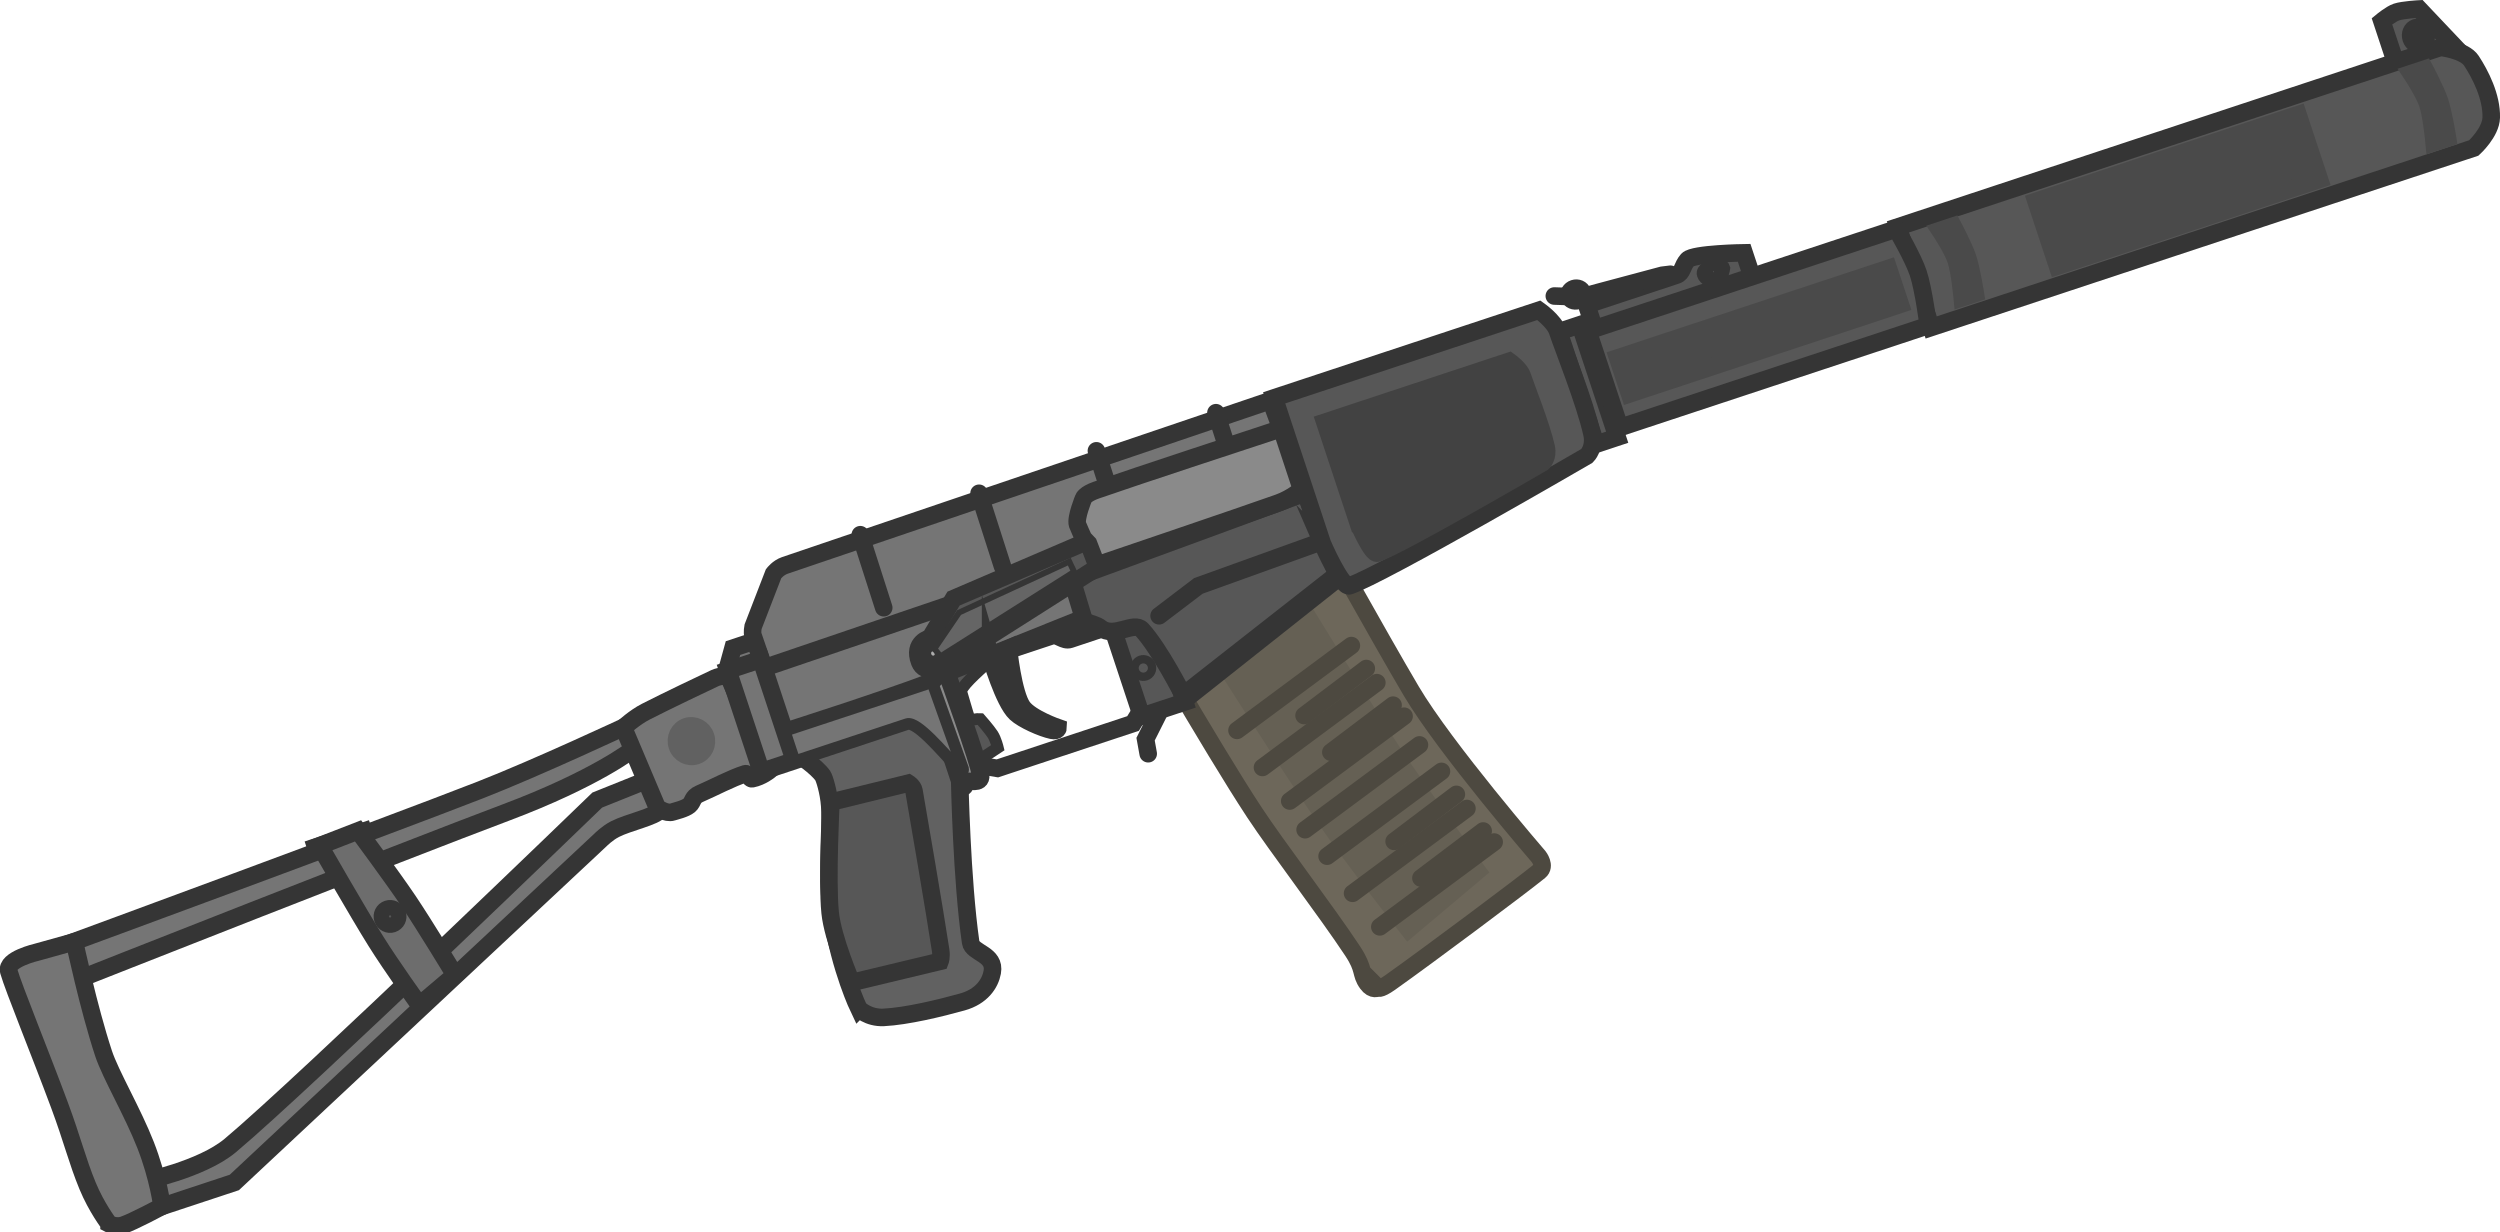
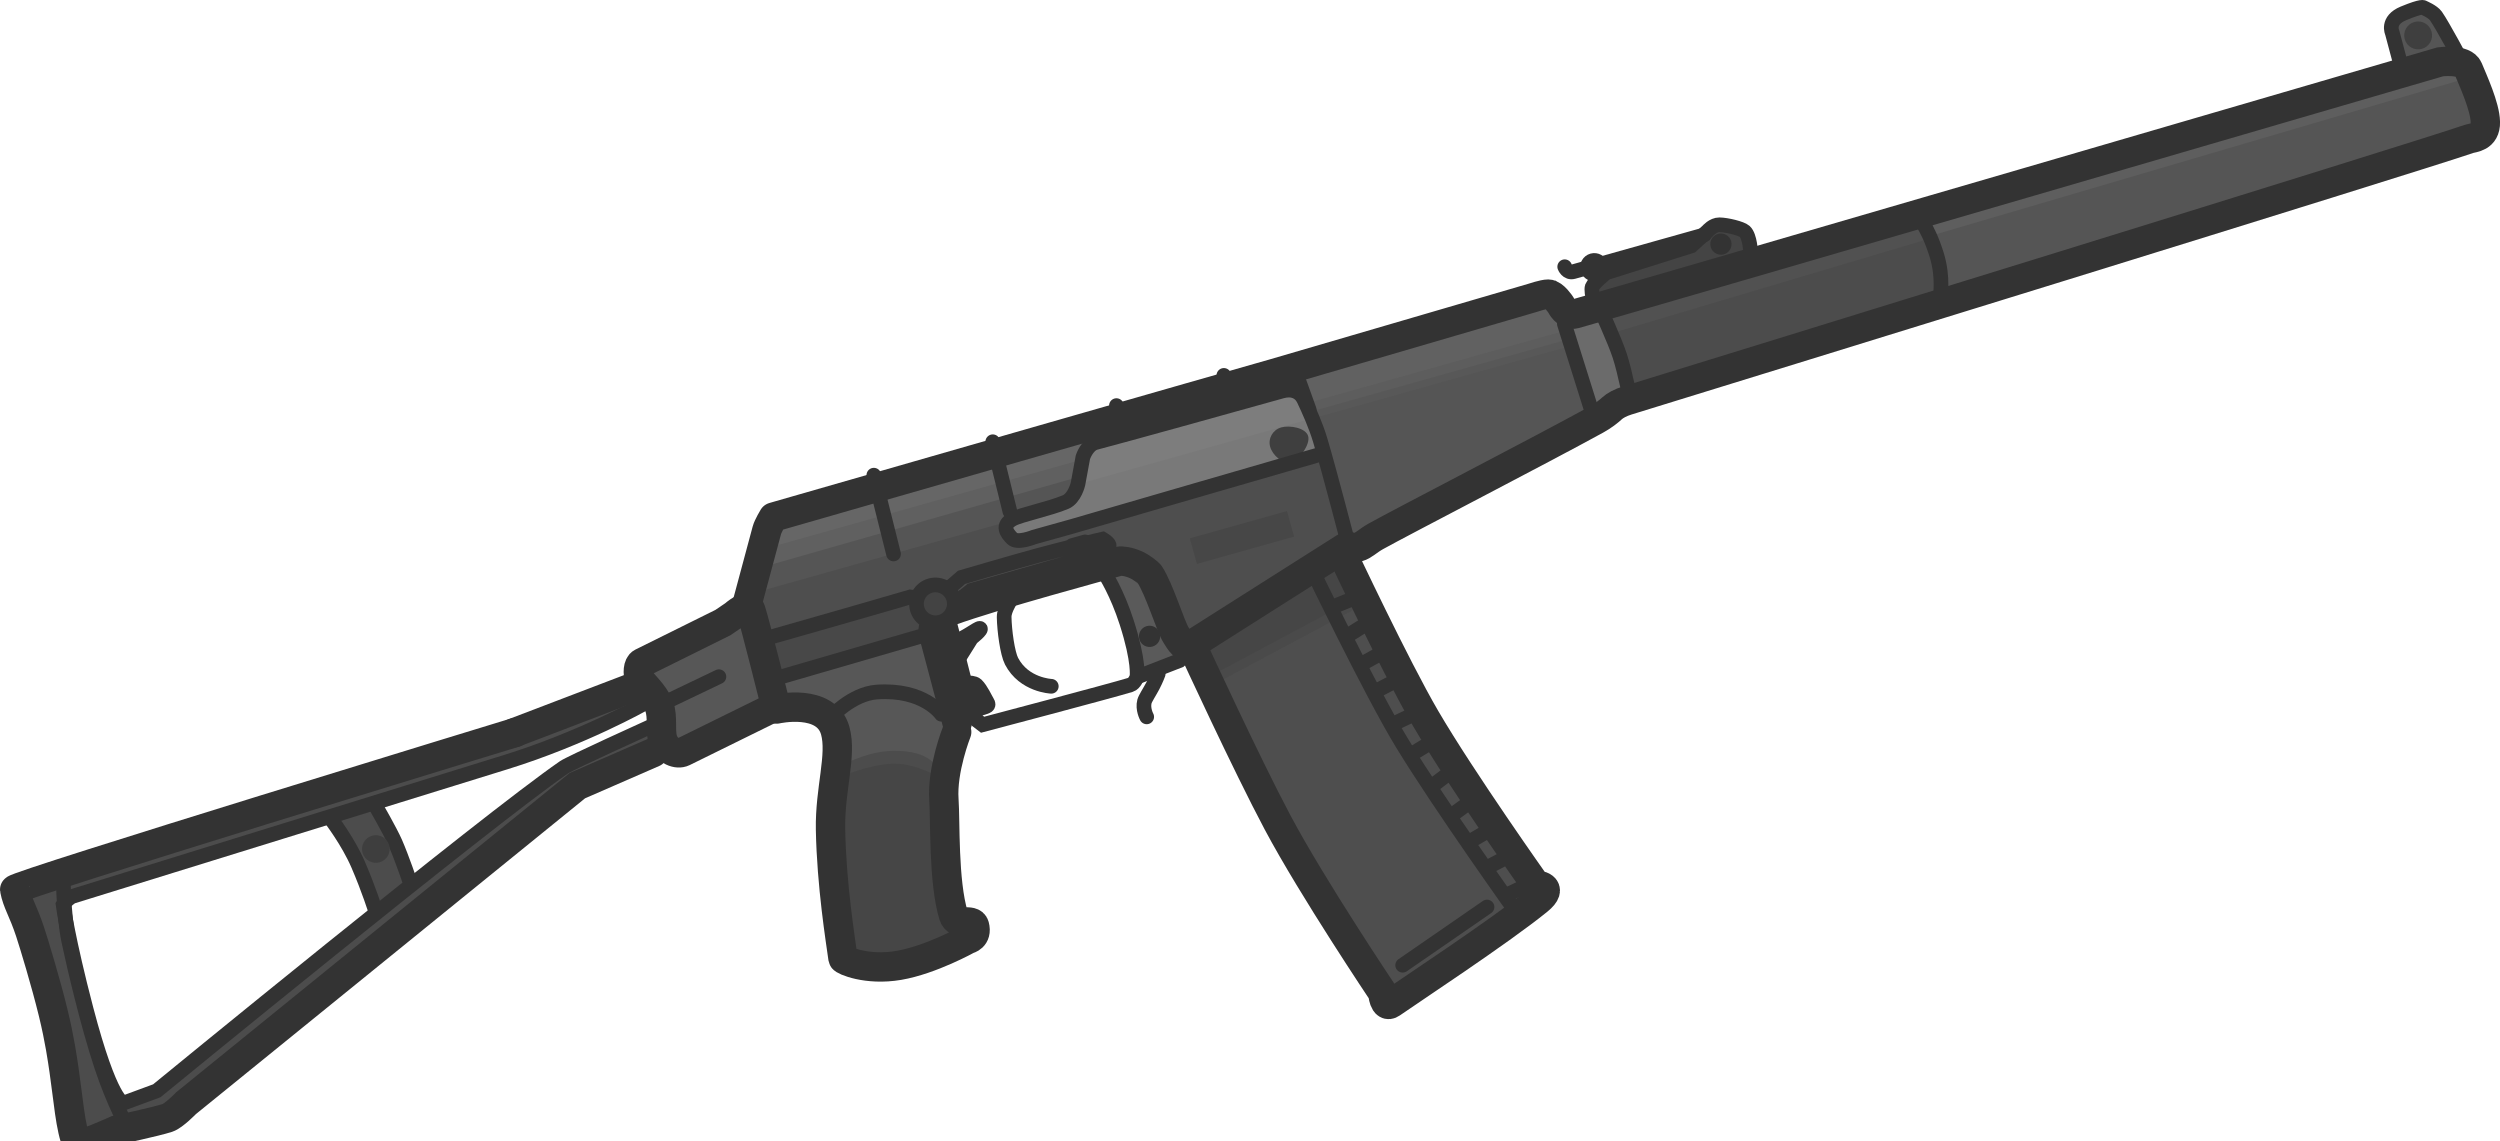
- <svg xmlns="http://www.w3.org/2000/svg" version="1.1" width="106.782" height="52.606" viewBox="0,0,106.782,52.606">
-   <g transform="translate(-187.0824,-153.8211)">
+ <svg xmlns="http://www.w3.org/2000/svg" version="1.1" width="117.633" height="53.675" viewBox="0,0,117.633,53.675">
+   <g transform="translate(-181.1831,-152.9052)">
    <g data-paper-data="{&quot;isPaintingLayer&quot;:true}" fill-rule="nonzero" stroke-linejoin="miter" stroke-miterlimit="10" stroke-dasharray="" stroke-dashoffset="0" style="mix-blend-mode: normal">
-       <path d="M290.243,159.025l-1.421,-4.296c0,0 0.38,-0.314 0.622,-0.394c0.28,-0.093 0.961,-0.13 0.961,-0.13l2.216,2.34z" fill="#575757" stroke="#353535" stroke-width="0.75" stroke-linecap="butt" />
-       <path d="M269.569,167.808l-1.421,-4.296l23.176,-7.667c0,0 1.015,0.108 1.317,0.568c0.379,0.578 0.873,1.534 0.849,2.432c-0.017,0.635 -0.744,1.296 -0.744,1.296z" fill="#575757" stroke="#353535" stroke-width="0.75" stroke-linecap="butt" />
-       <path d="M245.937,196.008c0,0 -0.216,0.147 -0.454,-0.18c-0.308,-0.424 -0.094,-0.582 -0.628,-1.389c-1.124,-1.7 -3.238,-4.465 -4.19,-5.912c-1.855,-2.819 -5.516,-9.206 -5.516,-9.206l8.066,-3.296c0,0 2.795,5.026 4.145,7.311c1.444,2.443 5.443,7.076 5.443,7.076c0,0 0.309,0.398 0.034,0.621c-0.733,0.598 -4.729,3.587 -6.379,4.756c-0.482,0.341 -0.522,0.218 -0.522,0.218z" fill="#6d675a" stroke="#4d4940" stroke-width="0.75" stroke-linecap="butt" />
-       <path d="M247.242,193.507c0,0 -2.308,-2.926 -3.56,-4.74c-1.481,-2.146 -4.754,-7.31 -4.754,-7.31l3.507,-2.101c0,0 2.83,4.641 4.167,6.654c1.239,1.866 3.583,5.018 3.583,5.018z" fill="#656054" stroke="#656054" stroke-width="0.75" stroke-linecap="butt" />
-       <path d="M235.846,184.414l-1.272,-3.844l1.837,-0.608l1.272,3.844z" fill="#575757" stroke="#353535" stroke-width="0.75" stroke-linecap="butt" />
-       <path d="M226.501,182.802l-0.215,-0.65l7.97,-2.637l0.337,1.017c0,0 -0.186,0.051 -1.805,0.598c-0.277,0.093 -0.531,-0.233 -0.775,-0.152c-1.471,0.487 -5.511,1.823 -5.511,1.823z" fill="#575757" stroke="#353535" stroke-width="0.75" stroke-linecap="butt" />
-       <path d="M237.618,183.515c0,0 -0.987,-1.949 -1.757,-2.794c-0.351,-0.385 -1.199,0.388 -1.778,-0.086c-0.287,-0.235 -1.309,-0.338 -1.53,-0.715c-0.475,-0.811 -0.007,-1.97 -0.007,-1.97l10.156,-3.423l1.488,3.835z" fill="#575757" stroke="#353535" stroke-width="0.75" stroke-linecap="butt" />
-       <path d="M228.263,186.233l-0.383,-1.159c0,0 -0.272,-0.034 -0.093,-0.144c0.02,-0.012 -0.955,-1.662 -1.067,-2.595c-0.094,-0.784 0.667,-0.876 0.718,-0.898c0.048,-0.021 3.087,-1.232 3.235,-0.798c0.126,0.369 -2.646,2.349 -2.526,2.749c0.218,0.728 0.341,1.233 0.419,1.201c0.172,-0.071 0.387,-0.057 0.387,-0.057c0,0 0.385,0.436 0.528,0.658c0.135,0.208 0.222,0.568 0.222,0.568c0,0 -0.906,0.613 -1.122,0.685c-0.257,0.085 -0.32,-0.208 -0.32,-0.208z" fill="#575757" stroke="#353535" stroke-width="0.5" stroke-linecap="butt" />
-       <path d="M227.611,187.389l-1.459,-4.409l1.357,-0.449c0,0 1.409,3.899 1.459,4.409c0.04,0.411 -0.517,0.175 -0.675,0.292c-0.148,0.109 0.067,0.16 -0.042,0.196c-0.226,0.075 -0.64,-0.039 -0.64,-0.039z" fill="#8a8a8a" stroke="#353535" stroke-width="0.75" stroke-linecap="butt" />
-       <path d="M217.877,183.366l0.513,-1.863c0,0 0.455,-0.15 0.678,-0.224c0.122,-0.04 0.187,0.095 0.329,0.048c0.113,-0.037 0.321,-0.263 0.321,-0.263c0,0 0.343,0.742 0.319,1.083c-0.019,0.257 -0.455,0.781 -0.455,0.781z" fill="#757575" stroke="#353535" stroke-width="0.75" stroke-linecap="butt" />
-       <path d="M219.958,183.023c0,0 -0.585,-1.673 -0.711,-2.054c-0.046,-0.138 0.001,-0.377 0.001,-0.377l0.876,-2.267c0,0 0.188,-0.253 0.483,-0.354c1.879,-0.643 20.748,-7.044 20.748,-7.044l1.381,3.729c0,0 0.005,0.252 -0.063,0.277c-0.832,0.318 -16.657,6.116 -16.657,6.116z" fill="#757575" stroke="#353535" stroke-width="0.75" stroke-linecap="butt" />
-       <path d="M220.546,185.086l-0.869,-2.723l12.992,-4.423l0.691,2.28c0,0 -3.895,1.573 -6.176,2.469c-0.166,0.065 -0.23,0.221 -0.377,0.277c-2.087,0.793 -6.26,2.12 -6.26,2.12z" fill="#757575" stroke="#353535" stroke-width="0.75" stroke-linecap="butt" />
-       <path d="M223.768,196.908c0,0 -0.807,-1.679 -1.151,-3.952c-0.266,-1.759 0,-3.335 -0.095,-4.716c-0.042,-0.612 -0.235,-1.199 -0.295,-1.285c-0.271,-0.386 -1.004,-0.87 -1.004,-0.87l5.794,-2.105l1.057,3.194c0,0 0.083,4.229 0.468,6.9c0.067,0.463 1.066,0.49 0.922,1.274c-0.089,0.485 -0.452,1.038 -1.276,1.269c-0.942,0.264 -2.382,0.612 -3.359,0.66c-0.67,0.033 -1.06,-0.37 -1.06,-0.37z" fill="#616161" stroke="#353535" stroke-width="0.75" stroke-linecap="butt" />
-       <path d="M200.839,190.821l-0.271,-0.82l2.035,-0.673l0.271,0.82z" fill="#6d6d6d" stroke="#353535" stroke-width="0.75" stroke-linecap="butt" />
-       <path d="M193.55,205.499l-0.399,-1.206c0,0 2.538,-0.513 3.768,-1.545c3.156,-2.646 15.674,-14.754 15.674,-14.754l2.146,-0.861c0,0 0.804,0.89 0.531,1.29c-0.194,0.285 -1.344,0.516 -1.921,0.813c-0.333,0.172 -0.613,0.456 -0.613,0.456l-15.644,14.635z" fill="#757575" stroke="#353535" stroke-width="0.75" stroke-linecap="butt" />
-       <path d="M190.308,195.701l-0.273,-1.582c0,0 13.224,-4.863 17.568,-6.559c2.434,-0.951 6.276,-2.751 6.276,-2.751l0.249,1.005c0,0 -1.588,1.266 -5.444,2.714c-4.219,1.584 -18.377,7.173 -18.377,7.173z" fill="#757575" stroke="#353535" stroke-width="0.75" stroke-linecap="butt" />
-       <path d="M191.741,206.097c0,0 -0.532,-0.69 -0.919,-1.628c-0.439,-1.065 -0.655,-1.983 -1.199,-3.446c-0.828,-2.228 -1.957,-4.99 -2.166,-5.718c-0.144,-0.504 1.197,-0.812 1.197,-0.812l1.608,-0.448c0,0 0.602,2.83 1.244,4.773c0.3,0.907 1.249,2.512 1.797,3.916c0.55,1.409 0.699,2.616 0.699,2.616c0,0 -1.246,0.663 -1.659,0.8c-0.314,0.104 -0.602,-0.052 -0.602,-0.052z" fill="#757575" stroke="#353535" stroke-width="0.75" stroke-linecap="butt" />
-       <path d="M204.996,196.752c0,0 -1.189,-1.658 -1.855,-2.723c-0.745,-1.19 -2.404,-4.084 -2.404,-4.084l1.639,-0.636c0,0 1.465,1.975 2.15,2.993c0.695,1.034 1.988,3.164 1.988,3.164z" fill="#6d6d6d" stroke="#353535" stroke-width="0.75" stroke-linecap="butt" />
-       <path d="M204.054,192.862c0.057,0.172 -0.036,0.357 -0.208,0.414c-0.172,0.057 -0.357,-0.036 -0.414,-0.208c-0.057,-0.172 0.036,-0.357 0.208,-0.414c0.172,-0.057 0.357,0.036 0.414,0.208z" fill="#565656" stroke="#353535" stroke-width="0.75" stroke-linecap="butt" />
-       <path d="M215.154,188.312l-1.442,-3.411c0,0 0.476,-0.439 0.957,-0.684c0.952,-0.485 2.533,-1.239 2.951,-1.433c0.205,-0.095 0.559,-0.114 0.559,-0.114l1.78,4.052c0,0 -0.338,0.281 -0.749,0.362c-0.116,0.023 -0.16,-0.256 -0.299,-0.212c-0.585,0.183 -1.365,0.603 -1.948,0.854c-0.326,0.14 -0.263,0.345 -0.44,0.495c-0.175,0.148 -0.591,0.242 -0.71,0.281c-0.281,0.093 -0.659,-0.19 -0.659,-0.19z" fill="#757575" stroke="#353535" stroke-width="0.75" stroke-linecap="butt" />
-       <path d="M217.223,185.276c0.114,0.343 -0.066,0.712 -0.402,0.823c-0.336,0.111 -0.7,-0.077 -0.813,-0.421c-0.114,-0.343 0.066,-0.712 0.402,-0.823c0.336,-0.111 0.7,0.077 0.813,0.421z" fill="#616161" stroke="#616161" stroke-width="0.75" stroke-linecap="butt" />
-       <path d="M219.601,186.778l-1.431,-4.324l1.413,-0.468l1.431,4.324z" fill="#757575" stroke="#353535" stroke-width="0.75" stroke-linecap="butt" />
-       <path d="M221.024,186.339l-0.43,-1.3l6.303,-2.085l1.319,3.703c0,0 0.05,0.268 -0.264,-0.069c-0.568,-0.608 -1.71,-1.975 -2.123,-1.838c-1.148,0.38 -4.805,1.59 -4.805,1.59z" fill="#757575" stroke="#353535" stroke-width="0.5" stroke-linecap="butt" />
-       <path d="M223.459,195.787c0,0 -0.809,-1.874 -0.919,-2.987c-0.138,-1.394 0.033,-4.716 0.033,-4.716l3.306,-0.812c0,0 0.207,0.128 0.24,0.316c0.129,0.723 0.916,5.328 1.141,6.825c0.044,0.295 -0.024,0.469 -0.024,0.469z" fill="#575757" stroke="#353535" stroke-width="0.75" stroke-linecap="butt" />
-       <path d="M227.303,182.286c0,0 -0.723,0.381 -0.941,-0.19c-0.323,-0.848 0.445,-1.025 0.445,-1.025l1.004,-1.683l5.416,-2.323c0,0 0.417,-0.073 0.437,-0.015c0.06,0.167 0.323,0.987 0.323,0.987z" fill="#575757" stroke="#353535" stroke-width="0.75" stroke-linecap="butt" />
-       <path d="M227.215,181.641c0.049,0.148 -0.038,0.31 -0.194,0.362c-0.156,0.052 -0.322,-0.027 -0.371,-0.175c-0.049,-0.148 0.038,-0.31 0.194,-0.362c0.156,-0.052 0.322,0.027 0.371,0.175z" fill="#afafaf" stroke="#353535" stroke-width="0.75" stroke-linecap="butt" />
-       <path d="M227.256,181.854l-0.263,-0.321l1.054,-1.548l4.707,-2.176l0.206,0.434z" fill="#656565" stroke="#353535" stroke-width="0.25" stroke-linecap="butt" />
-       <path d="M224.829,179.779c0,0 -0.272,-0.848 -0.424,-1.323c-0.177,-0.553 -0.576,-1.796 -0.576,-1.796" fill="none" stroke="#353535" stroke-width="0.75" stroke-linecap="round" />
-       <path d="M228.901,174.89l1,3.118" fill="none" stroke="#353535" stroke-width="0.75" stroke-linecap="round" />
-       <path d="M233.913,173.076l1,3.118" fill="none" stroke="#353535" stroke-width="0.75" stroke-linecap="round" />
-       <path d="M239.019,171.449l1,3.118" fill="none" stroke="#353535" stroke-width="0.75" stroke-linecap="round" />
-       <path d="M233.931,177.961l-0.356,-0.923l-0.214,-0.227c0,0 -0.23,-0.507 -0.255,-0.584c-0.092,-0.279 0.257,-1.12 0.257,-1.12c0,0 0.057,-0.181 0.544,-0.351c1.833,-0.639 6.659,-2.22 7.54,-2.511c0.297,-0.098 0.424,0.048 0.424,0.048l0.804,2.431c0,0 -0.397,0.369 -0.998,0.584c-1.396,0.499 -7.745,2.653 -7.745,2.653z" fill="#8a8a8a" stroke="#353535" stroke-width="0.75" stroke-linecap="butt" />
-       <path d="M229.394,181.877l0.763,-0.347c0,0 0.192,1.911 0.601,2.487c0.343,0.482 1.519,0.888 1.519,0.888c0,0 -0.003,0.164 -0.266,0.109c-0.429,-0.09 -1.239,-0.451 -1.541,-0.734c-0.525,-0.491 -1.076,-2.404 -1.076,-2.404z" fill="#575757" stroke="#353535" stroke-width="0.75" stroke-linecap="butt" />
-       <path d="M244.341,178.437l-6.658,5.276" fill="none" stroke="#353535" stroke-width="0.75" stroke-linecap="round" />
-       <path d="M236.59,180.123l1.679,-1.277l5.352,-1.927" fill="none" stroke="#353535" stroke-width="0.75" stroke-linecap="round" />
-       <path d="M236.086,182.297c0.031,0.094 -0.02,0.195 -0.113,0.226c-0.094,0.031 -0.195,-0.02 -0.226,-0.113c-0.031,-0.094 0.02,-0.195 0.113,-0.226c0.094,-0.031 0.195,0.02 0.226,0.113z" fill="#575757" stroke="#353535" stroke-width="0.75" stroke-linecap="butt" />
-       <path d="M236.125,186.015l-0.112,-0.622l0.53,-1.053" fill="none" stroke="#353535" stroke-width="0.75" stroke-linecap="round" />
-       <path d="M235.743,184.292l-0.265,0.432l-5.794,1.917l-0.696,-0.115" fill="none" stroke="#353535" stroke-width="0.75" stroke-linecap="round" />
-       <path d="M244.803,181.395l-4.885,3.623" fill="none" stroke="#4d4940" stroke-width="0.75" stroke-linecap="round" />
-       <path d="M245.891,182.979l-4.885,3.623" fill="none" stroke="#4d4940" stroke-width="0.75" stroke-linecap="round" />
-       <path d="M247.055,184.412l-4.885,3.623" fill="none" stroke="#4d4940" stroke-width="0.75" stroke-linecap="round" />
-       <path d="M242.827,189.261l4.885,-3.623" fill="none" stroke="#4d4940" stroke-width="0.75" stroke-linecap="round" />
-       <path d="M245.441,182.375l-2.659,2.009" fill="none" stroke="#4d4940" stroke-width="0.75" stroke-linecap="round" />
-       <path d="M243.926,185.949l2.659,-2.009" fill="none" stroke="#4d4940" stroke-width="0.75" stroke-linecap="round" />
-       <path d="M243.766,190.392l4.885,-3.623" fill="none" stroke="#4d4940" stroke-width="0.75" stroke-linecap="round" />
-       <path d="M249.739,188.354l-4.885,3.623" fill="none" stroke="#4d4940" stroke-width="0.75" stroke-linecap="round" />
-       <path d="M250.903,189.787l-4.885,3.623" fill="none" stroke="#4d4940" stroke-width="0.75" stroke-linecap="round" />
-       <path d="M246.629,189.759l2.659,-2.009" fill="none" stroke="#4d4940" stroke-width="0.75" stroke-linecap="round" />
-       <path d="M247.774,191.324l2.659,-2.009" fill="none" stroke="#4d4940" stroke-width="0.75" stroke-linecap="round" />
-       <path d="M255.226,167.975l-0.374,-1.131c0,0 2.655,-0.878 3.844,-1.272c0.261,-0.086 0.228,-0.386 0.468,-0.652c0.122,-0.135 0.729,-0.211 1.303,-0.252c0.572,-0.041 1.112,-0.049 1.112,-0.049l0.374,1.131z" fill="#575757" stroke="#353535" stroke-width="0.75" stroke-linecap="butt" />
-       <path d="M260.371,165.709c-0.187,0.062 -0.385,-0.027 -0.442,-0.199c-0.057,-0.172 0.622,-0.396 0.678,-0.224c0,0 -0.049,0.361 -0.236,0.423z" fill="#575757" stroke="#353535" stroke-width="0.75" stroke-linecap="butt" />
-       <path d="M258.432,165.535l-0.351,0.043l-3.467,0.927l-1.142,-0.04" fill="none" stroke="#353535" stroke-width="0.75" stroke-linecap="round" />
-       <path d="M254.674,166.308c0.046,0.14 -0.042,0.296 -0.198,0.348c-0.156,0.052 -0.32,-0.02 -0.367,-0.161c-0.046,-0.14 0.042,-0.296 0.198,-0.348c0.156,-0.052 0.32,0.02 0.367,0.161z" fill="none" stroke="#353535" stroke-width="0.75" stroke-linecap="butt" />
-       <path d="M255.253,172.795l-1.59,-4.805l0.904,-0.299l1.59,4.805z" fill="#575757" stroke="#353535" stroke-width="0.75" stroke-linecap="butt" />
-       <path d="M256.271,172.082l-1.365,-4.126l13.171,-4.357c0,0 0.722,1.233 0.937,1.885c0.237,0.717 0.428,2.242 0.428,2.242z" fill="#575757" stroke="#353535" stroke-width="0.75" stroke-linecap="butt" />
-       <path d="M256.686,170.646l-0.509,-1.538l11.564,-3.825l0.509,1.538z" fill="#4a4a4a" stroke="#4a4a4a" stroke-width="0.75" stroke-linecap="butt" />
-       <path d="M270.896,166.538c0,0 -0.106,-1.124 -0.262,-1.597c-0.161,-0.486 -0.689,-1.278 -0.689,-1.278l0.559,-0.185c0,0 0.473,0.895 0.622,1.345c0.166,0.503 0.329,1.53 0.329,1.53z" fill="#4a4a4a" stroke="#4a4a4a" stroke-width="0.75" stroke-linecap="butt" />
-       <path d="M291.051,159.91c0,0 -0.109,-1.153 -0.269,-1.638c-0.165,-0.498 -0.707,-1.312 -0.707,-1.312l0.574,-0.19c0,0 0.486,0.918 0.638,1.38c0.171,0.516 0.338,1.57 0.338,1.57z" fill="#4a4a4a" stroke="#4a4a4a" stroke-width="0.75" stroke-linecap="butt" />
-       <path d="M274.962,165.188l-0.916,-2.77l11.192,-3.703l0.916,2.77z" fill="#4a4a4a" stroke="#4a4a4a" stroke-width="0.75" stroke-linecap="butt" />
-       <path d="M290.691,155.261c0.066,0.198 -0.021,0.405 -0.192,0.462c-0.172,0.057 -0.364,-0.058 -0.43,-0.256c-0.066,-0.198 0.021,-0.405 0.192,-0.462c0.172,-0.057 0.364,0.058 0.43,0.256z" fill="#575757" stroke="#353535" stroke-width="0.75" stroke-linecap="butt" />
-       <path d="M243.563,177.032l-2.057,-6.218l11.305,-3.74c0,0 0.653,0.458 0.798,0.896c0.238,0.719 1.18,3.056 1.472,4.388c0.131,0.599 -0.214,0.933 -0.214,0.933c0,0 -8.758,5.092 -10.142,5.55c-0.334,0.11 -1.163,-1.81 -1.163,-1.81z" fill="#575757" stroke="#353535" stroke-width="0.75" stroke-linecap="butt" />
-       <path d="M245.102,176.186l-1.433,-4.331l7.875,-2.605c0,0 0.455,0.319 0.556,0.624c0.166,0.501 0.822,2.129 1.026,3.057c0.092,0.417 -0.149,0.65 -0.149,0.65c0,0 -6.1,3.547 -7.064,3.866c-0.233,0.077 -0.81,-1.261 -0.81,-1.261z" fill="#424242" stroke="#424242" stroke-width="0.75" stroke-linecap="butt" />
+       <path d="M246.686,200.02c0,0 -3.426,-4.514 -5.138,-8.042c-2.251,-4.638 -4.337,-8.576 -4.337,-8.576l6.948,-4.615c0,0 0.327,1.064 3.617,6.956c2.907,5.207 5.814,8.579 6.032,9.354c0.042,0.148 -7.121,4.923 -7.121,4.923z" fill="#4e4e4e" stroke="none" stroke-width="0" stroke-linecap="butt" />
+       <path d="M238.057,185.241l-2.103,-4.018l8.105,-3.252l1.445,3.294z" fill="#4a4a4a" stroke="none" stroke-width="0" stroke-linecap="butt" />
+       <path d="M237.939,184.82l-2.103,-4.018l8.105,-3.252l1.445,3.294z" fill="#464646" stroke="none" stroke-width="0" stroke-linecap="butt" />
+       <path d="M294.214,156.435l-0.689,-2.45l2.188,-0.615l0.976,2.464z" fill="#555555" stroke="none" stroke-width="0" stroke-linecap="butt" />
+       <path d="M270.048,167.775l-0.715,-4.185l27.918,-7.848l0.872,3.102z" fill="#555555" stroke="none" stroke-width="0" stroke-linecap="butt" />
+       <path d="M256.955,171.701l-1.311,-4.665l15.921,-4.476l1.311,4.665z" fill="#4c4c4c" stroke="none" stroke-width="0" stroke-linecap="butt" />
+       <path d="M296.8,155.971l0.594,0.573l-26.852,7.894l-0.18,-0.949z" fill="#5e5e5e" stroke="none" stroke-width="0" stroke-linecap="butt" />
+       <path d="M256.467,167.124l-0.291,-1.037c0,0 2.098,-0.852 3.792,-1.565c0.893,-0.376 1.553,-0.736 1.998,-0.861c0.703,-0.198 1.319,0.428 1.319,0.428l0.291,1.037z" fill="#444444" stroke="none" stroke-width="0" stroke-linecap="butt" />
+       <path d="M256.288,168.8l-0.413,-1.471l15.873,-4.462l0.266,1.253z" fill="#515151" stroke="none" stroke-width="0" stroke-linecap="butt" />
+       <path d="M253.651,173.146l-1.186,-4.217l4.355,-1.224l1.186,4.218z" fill="#6b6b6b" stroke="none" stroke-width="0" stroke-linecap="butt" />
+       <path d="M243.726,176.727l-1.881,-6.693l12.599,-3.393c0,0 0.327,1.045 0.594,1.791c0.062,0.173 -0.006,0.583 0.08,0.834c0.505,1.471 1.267,3.754 1.267,3.754c0,0 -10.265,5.111 -11.66,5.504c-0.28,0.079 -1,-1.797 -1,-1.797z" fill="#555555" stroke="none" stroke-width="0" stroke-linecap="butt" />
+       <path d="M242.73,172.655l-0.67,-2.384l12.469,-3.505l0.67,2.384z" fill="#585858" stroke="none" stroke-width="0" stroke-linecap="butt" />
+       <path d="M234.581,184.361l-1.334,-4.745l2.475,-0.696l1.334,4.745c0,0 -1.33,0.699 -1.778,0.824c-0.24,0.067 -0.698,-0.128 -0.698,-0.128z" fill="#5a5a5a" stroke="none" stroke-width="0" stroke-linecap="butt" />
+       <path d="M242.686,172.321l-0.709,-2.521l12.377,-3.479l0.709,2.521z" fill="#5d5d5d" stroke="none" stroke-width="0" stroke-linecap="butt" />
+       <path d="M226.791,186.476l-0.232,-0.825l0.688,-0.193l0.232,0.825z" fill="#333333" stroke="none" stroke-width="0" stroke-linecap="butt" />
+       <path d="M216.529,184.019l-0.184,-2.768c0,0 0.319,-0.909 1.161,-1.149c2.755,-0.785 25.455,-7.372 25.455,-7.372l1.497,5.589c0,0 -3.587,3.446 -7.275,4.473c-0.624,0.174 -1.101,-1.213 -1.745,-2.208c-0.596,-0.919 -1.363,-1.452 -1.843,-1.318c-5.068,1.411 -17.065,4.752 -17.065,4.752z" fill="#575757" stroke="none" stroke-width="0" stroke-linecap="butt" />
+       <path d="M216.59,181.068l1.622,-3.468c0,0 0.442,-0.652 1.207,-0.878c3.024,-0.889 22.682,-6.15 22.682,-6.15l1.101,2.807z" fill="#555555" stroke="none" stroke-width="0" stroke-linecap="butt" />
+       <path d="M225.179,181.822l0.366,-0.726c0,0 0.246,-0.811 0.875,-1.021c0.799,-0.267 3.775,-1.057 5.318,-1.358c0.869,-0.17 0.814,0.037 0.814,0.037l-0.82,0.634c0,0 -3.75,0.837 -4.959,1.286c-0.762,0.283 -1.594,1.148 -1.594,1.148z" fill="#393939" stroke="none" stroke-width="0" stroke-linecap="butt" />
+       <path d="M216.993,183.307l-0.677,-2.407l15.223,-4.279c0,0 11.406,-3.537 11.509,-3.17c0.035,0.125 1.353,4.717 1.353,4.717c0,0 -6.311,4.302 -7.271,4.777c-1.326,0.657 -1.333,-2.53 -2.186,-3.567c-0.993,-1.206 -2.728,-0.351 -2.728,-0.351z" fill="#4e4e4e" stroke="none" stroke-width="0" stroke-linecap="butt" />
+       <path d="M220.903,187.543c0,0 -1.962,-1.059 -3.046,-2.109c-0.44,-0.426 -0.505,-0.915 -0.594,-1.231c-0.182,-0.646 0.253,-1.318 0.253,-1.318l7.028,-1.975l1.308,5.761z" fill="#575757" stroke="none" stroke-width="0" stroke-linecap="butt" />
+       <path d="M225.387,180.974l1.039,-0.902c0,0 2.488,-0.728 3.556,-1.019c1.041,-0.284 2.776,-0.709 2.776,-0.709l0.311,-0.071c0,0 0.364,0.213 0.295,0.328c-0.071,0.118 -0.465,0.364 -0.465,0.364l-6.02,1.72l-1.373,1.113l-0.081,-0.531c0,0 -0.111,-0.116 -0.274,-0.218" fill="none" stroke="#333333" stroke-width="0.691" stroke-linecap="round" />
+       <path d="M242.707,171.869l-0.644,-2.292l12.332,-3.466l0.644,2.292z" fill="#616161" stroke="none" stroke-width="0" stroke-linecap="butt" />
+       <path d="M217.393,179.492l0.791,-1.988c0,0 0.854,-0.804 2.627,-1.341c4.057,-1.229 21.208,-5.878 21.208,-5.878l0.472,2.049z" fill="#606060" stroke="none" stroke-width="0" stroke-linecap="butt" />
+       <path d="M221.365,198.424c0,0 -0.289,-0.29 -0.815,-2.16c-0.642,-2.283 -0.453,-9.741 -0.453,-9.741c0,0 2.291,-1.146 3.41,-0.915c0.606,0.125 2.604,1.613 2.604,1.613c0,0 -0.899,3.326 -0.597,5.6c0.244,1.836 1.393,4.252 1.393,4.252z" fill="#575757" stroke="none" stroke-width="0" stroke-linecap="butt" />
+       <path d="M217.562,178.614l0.569,-1.303l24.163,-6.792l0.298,1.059z" fill="#666666" stroke="none" stroke-width="0" stroke-linecap="butt" />
+       <path d="M231.902,177.566c0,0 -1.382,0.577 -2.215,0.696c-0.202,0.029 -0.784,-0.031 -0.931,-0.111c-0.365,-0.197 -0.091,-0.609 0.396,-0.786c0.525,-0.191 1.977,-0.573 2.361,-0.975c0.948,-0.99 0.886,-2.694 0.886,-2.694l9.902,-2.783l0.947,3.369z" fill="#797979" stroke="none" stroke-width="0" stroke-linecap="butt" />
+       <path d="M216.96,184.6l-0.433,-1.54l7.894,-2.219l0.433,1.54c0,0 -6.206,2.041 -7.445,2.39c-0.451,0.127 -0.449,-0.171 -0.449,-0.171z" fill="#484848" stroke="none" stroke-width="0" stroke-linecap="butt" />
+       <path d="M221.202,197.846l-1.145,-8.508c0,0 1.547,-1.065 3.099,-1.102c1.926,-0.046 2.135,0.877 2.135,0.877l1.01,8.026c0,0 -2.118,0.793 -3.045,0.922c-0.72,0.1 -2.054,-0.216 -2.054,-0.216z" fill="#4c4c4c" stroke="none" stroke-width="0" stroke-linecap="butt" />
+       <path d="M212.275,187.89c0,0 0.235,-1.012 0.075,-1.579c-0.173,-0.616 -1.077,-1.983 -1.077,-1.983l4.913,-2.108l1.191,4.236z" fill="#575757" stroke="none" stroke-width="0" stroke-linecap="butt" />
+       <path d="M221.395,197.792c0,0 -0.808,-0.764 -0.931,-1.564c-0.227,-1.478 0.156,-6.736 0.156,-6.736c0,0 1.427,-0.619 2.593,-0.654c1.216,-0.036 2.558,0.868 2.558,0.868l0.547,7.118c0,0 -1.712,1.166 -2.55,1.331c-0.8,0.157 -2.371,-0.363 -2.371,-0.363z" fill="#464646" stroke="none" stroke-width="0" stroke-linecap="butt" />
+       <path d="M186.29,206.31l-0.433,-1.54c0,0 1.755,-0.003 3.117,-0.925c1.683,-1.138 11.368,-9.442 15.828,-12.707c5.98,-4.377 6.803,-3.786 6.803,-3.786l1.083,0.527c0,0 -2.256,0.796 -4.764,2.646c-5.734,4.231 -15.095,11.994 -18.294,14.228c-2.146,1.498 -3.34,1.557 -3.34,1.557z" fill="#4c4c4c" stroke="none" stroke-width="0" stroke-linecap="butt" />
+       <path d="M232.057,175.647l0.106,-1.736l9.893,-3.078l0.866,1.76z" fill="#7d7d7d" stroke="none" stroke-width="0" stroke-linecap="butt" />
+       <path d="M184.249,195.353l-0.105,-1.113l26.877,-8.594l-0.566,0.575c0,0 -2.032,1.211 -3.543,1.751c-4.102,1.465 -22.664,7.382 -22.664,7.382z" fill="#4c4c4c" stroke="none" stroke-width="0" stroke-linecap="butt" />
+       <path d="M198.86,196.336c0,0 -0.025,-0.089 -0.325,-1.155c-0.196,-0.698 -1.672,-4.101 -1.672,-4.101l1.637,-0.46c0,0 1.209,1.344 1.501,2.383c0.238,0.848 0.568,2.022 0.568,2.022z" fill="#4c4c4c" stroke="none" stroke-width="0" stroke-linecap="butt" />
+       <path d="M185.327,206.58l-3.301,-11.745l1.925,-0.541c0,0 0.426,3 0.855,4.744c0.524,2.129 2.061,7.109 2.061,7.109z" fill="#4c4c4c" stroke="none" stroke-width="0" stroke-linecap="butt" />
+       <path d="M187.2,205.992c0,0 -0.649,-1.144 -1.228,-2.883c-0.673,-2.023 -1.304,-4.755 -1.554,-5.926c-0.258,-1.209 -0.265,-3.261 -0.265,-3.261" fill="none" stroke="#333333" stroke-width="0.691" stroke-linecap="round" />
+       <path d="M211.927,188.313l-3.578,1.56l-18.411,14.94c0,0 -0.574,0.594 -0.877,0.693c-0.567,0.184 -2.402,0.575 -2.402,0.575c0,0 -1.77,0.804 -1.844,0.649c-0.319,-0.671 -0.428,-2.192 -0.616,-3.455c-0.075,-0.505 -0.202,-1.444 -0.516,-2.729c-0.348,-1.425 -0.89,-3.205 -1.081,-3.787c-0.334,-1.017 -0.61,-1.376 -0.727,-1.996c-0.036,-0.189 23.555,-7.392 23.555,-7.392" fill="none" stroke="#333333" stroke-width="1.382" stroke-linecap="round" />
+       <path d="M210.868,185.287l-5.503,2.101" fill="none" stroke="#333333" stroke-width="1.382" stroke-linecap="round" />
+       <path d="M211.73,187.122c0,0 -3.707,1.68 -4.007,1.887c-3.697,2.549 -19.161,15.221 -19.161,15.221l-1.568,0.579c0,0 -0.603,-0.007 -1.761,-4.424c-0.865,-3.301 -1.081,-4.91 -1.081,-4.91c0.108,-0.176 0.355,-0.366 0.452,-0.397c0.891,-0.282 13.02,-4.028 20.373,-6.311c3.646,-1.132 6.511,-2.754 6.511,-2.754" fill="none" stroke="#333333" stroke-width="0.691" stroke-linecap="round" />
+       <path d="" fill="none" stroke="#ff0000" stroke-width="1.382" stroke-linecap="round" />
+       <path d="M215.718,181.846c0,0 0.677,-0.599 0.793,-0.23c0.239,0.762 1.176,4.524 1.176,4.524c0,0 -3.575,1.762 -4.355,2.144c-0.281,0.137 -0.765,-0.042 -0.945,-0.52c-0.166,-0.44 0.009,-1.106 -0.187,-1.625c-0.237,-0.626 -0.838,-1.087 -0.931,-1.322c-0.084,-0.213 -0.077,-0.63 0.117,-0.727c0.613,-0.304 3.808,-1.888 3.808,-1.888z" fill="none" stroke="#333333" stroke-width="1.382" stroke-linecap="round" />
+       <path d="M226.198,187.349c0,0 -0.703,1.767 -0.601,3.194c0.07,0.974 -0.031,3.844 0.452,5.432c0.166,0.544 0.885,0.113 0.987,0.49c0.147,0.547 -0.312,0.638 -0.312,0.638c0,0 -1.733,0.966 -3.246,1.226c-1.514,0.26 -2.617,-0.24 -2.628,-0.321c-0.116,-0.851 -0.539,-3.431 -0.588,-6.072c-0.035,-1.896 0.541,-3.49 0.223,-4.646c-0.429,-1.558 -2.763,-1.023 -2.763,-1.023" fill="none" stroke="#333333" stroke-width="1.382" stroke-linecap="round" />
+       <path d="M212.202,186.089l2.808,-1.343" fill="none" stroke="#333333" stroke-width="0.691" stroke-linecap="round" />
+       <path d="M216.334,181.327c0,0 0.766,-2.854 0.93,-3.462c0.058,-0.218 0.306,-0.625 0.306,-0.625c0,0 -0.036,0.009 0.231,-0.068c2.986,-0.859 21.436,-6.165 23.258,-6.674c0.159,-0.044 12.223,-3.574 12.223,-3.574c0,0 0.535,-0.181 0.752,-0.18c0.261,0.001 0.584,0.497 0.584,0.497c0,0 0.263,0.549 0.676,0.433c2.978,-0.837 40.71,-11.859 40.71,-11.859c0,0 1.12,-0.148 1.315,0.326c0.229,0.559 0.793,1.774 0.808,2.507c0.015,0.736 -0.59,0.731 -0.767,0.792c-2.484,0.862 -35.098,10.918 -39.601,12.306c-0.335,0.103 -0.585,0.245 -0.723,0.372c-0.161,0.148 -0.414,0.351 -0.753,0.538c-2.545,1.399 -9.13,4.799 -10.356,5.482c-0.39,0.217 -0.568,0.433 -0.844,0.509c-0.276,0.076 -0.431,-0.098 -0.627,0.026c-0.695,0.439 -5.572,3.537 -7.206,4.571c-0.357,0.226 -0.537,-0.161 -0.725,-0.448c-0.263,-0.4 -0.779,-2.149 -1.25,-2.867c-0.029,-0.044 -0.334,-0.308 -0.634,-0.446c-0.352,-0.162 -0.711,-0.195 -0.797,-0.171c-0.784,0.22 -5.739,1.552 -7.981,2.357c-0.732,0.263 -0.788,0.939 -0.788,0.939l1.145,4.318" fill="none" stroke="#333333" stroke-width="1.382" stroke-linecap="round" />
+       <path d="M196.73,191.408c0,0 0.828,1.076 1.304,2.177c0.51,1.178 0.829,2.209 0.829,2.209" fill="none" stroke="#333333" stroke-width="0.691" stroke-linecap="round" />
+       <path d="M198.848,190.812c0,0 0.687,1.188 0.931,1.743c0.315,0.718 0.729,1.945 0.729,1.945" fill="none" stroke="#333333" stroke-width="0.691" stroke-linecap="round" />
+       <path d="M224.899,182.728l-7.17,2.085" fill="none" stroke="#333333" stroke-width="0.691" stroke-linecap="round" />
+       <path d="M237.231,183.486l-0.552,0.501l-1.935,0.752" fill="none" stroke="#333333" stroke-width="0.691" stroke-linecap="round" />
+       <path d="M235.139,186.636c0,0 -0.201,-0.366 -0.105,-0.727c0.038,-0.142 0.248,-0.457 0.392,-0.731c0.16,-0.305 0.253,-0.564 0.253,-0.564" fill="none" stroke="#333333" stroke-width="0.691" stroke-linecap="round" />
+       <path d="M233.18,179.915c0,0 0.564,0.865 1.018,2.279c0.604,1.879 0.482,2.563 0.482,2.563c0,0 -0.102,0.311 -0.306,0.374c-0.872,0.27 -6.956,1.875 -6.956,1.875l-0.265,-0.203c0,0 -0.278,-0.55 -0.335,-0.808c-0.164,-0.734 -0.964,-3.813 -0.964,-3.813" fill="none" stroke="#333333" stroke-width="0.691" stroke-linecap="round" />
+       <path d="M230.649,185.197c0,0 -1.279,-0.049 -1.868,-1.178c-0.193,-0.37 -0.339,-1.439 -0.349,-2.074c-0.006,-0.404 0.372,-0.838 0.319,-0.915c-0.142,-0.203 -1.107,0.371 -1.107,0.371" fill="none" stroke="#333333" stroke-width="0.691" stroke-linecap="round" />
+       <path d="M225.934,182.714c0,0 -0.177,0.463 0.171,0.368c0.47,-0.128 1.089,-0.632 1.186,-0.61c0.147,0.033 -0.396,0.457 -0.396,0.457l-0.526,0.84" fill="none" stroke="#333333" stroke-width="0.691" stroke-linecap="round" />
+       <path d="M226.563,185.067l0.209,-0.026c0,0 0.247,-0.009 0.354,0.094c0.226,0.22 0.421,0.668 0.511,0.809c0.113,0.178 -0.035,0.2 -0.229,0.266c-0.206,0.07 -0.848,0.206 -0.848,0.206" fill="none" stroke="#333333" stroke-width="0.691" stroke-linecap="round" />
+       <path d="M220.258,186.664c0,0 1.008,-1.115 2.181,-1.196c2.227,-0.154 3.039,1.044 3.039,1.044" fill="none" stroke="#333333" stroke-width="0.691" stroke-linecap="round" />
+       <path d="M254.791,168.142l1.327,4.227" fill="none" stroke="#333333" stroke-width="0.691" stroke-linecap="round" />
+       <path d="M256.466,167.414c0,0 0.695,1.508 0.931,2.23c0.254,0.775 0.542,2.272 0.542,2.272" fill="none" stroke="#333333" stroke-width="0.691" stroke-linecap="round" />
+       <path d="M261.38,163.955c0,0 -5.211,1.465 -6.161,1.732c-0.294,0.083 -0.411,-0.231 -0.411,-0.231" fill="none" stroke="#333333" stroke-width="0.691" stroke-linecap="round" />
+       <path d="M256.292,167.532c0,0 -0.276,-0.891 -0.19,-1.131c0.062,-0.175 0.656,-0.661 0.656,-0.661l4.007,-1.265l0.772,-0.702c0,0 0.246,-0.293 0.549,-0.29c0.363,0.004 1.042,0.177 1.19,0.31c0.254,0.23 0.28,1.005 0.28,1.005" fill="none" stroke="#333333" stroke-width="0.691" stroke-linecap="round" />
+       <path d="M256.841,165.3c0.1,0.354 -0.107,0.723 -0.461,0.822c-0.354,0.1 -0.723,-0.107 -0.822,-0.461c-0.1,-0.354 0.107,-0.723 0.461,-0.822c0.354,-0.1 0.723,0.107 0.822,0.461z" fill="#333333" stroke="#333333" stroke-width="0" stroke-linecap="butt" />
+       <path d="M271.366,163.018c0,0 0.505,0.463 0.944,1.881c0.337,1.087 0.156,2.034 0.156,2.034" fill="none" stroke="#333333" stroke-width="0.691" stroke-linecap="round" />
+       <path d="M294.176,156.052l-0.43,-1.611c0,0 -0.273,-0.575 0.526,-0.906c0.925,-0.382 0.944,-0.269 0.944,-0.269c0,0 0.435,0.179 0.583,0.389c0.32,0.452 1.256,2.21 1.256,2.21" fill="none" stroke="#333333" stroke-width="0.691" stroke-linecap="round" />
+       <path d="M242.783,172.182l-0.792,-2.201" fill="none" stroke="#333333" stroke-width="0.691" stroke-linecap="round" />
+       <path d="M216.757,183.078c0,0 5.403,-1.538 7.26,-2.085l0.523,0.063" fill="none" stroke="#333333" stroke-width="0.691" stroke-linecap="round" />
+       <path d="M242.736,173.427c0.11,0.392 -0.409,1.104 -0.808,1.216c-0.399,0.112 -0.869,-0.321 -0.98,-0.714c-0.11,-0.392 0.124,-0.801 0.522,-0.913c0.399,-0.112 1.155,0.018 1.266,0.411z" fill="#3f3f3f" stroke="#333333" stroke-width="0" stroke-linecap="butt" />
+       <path d="M234.793,182.983c-0.075,-0.266 0.08,-0.542 0.346,-0.617c0.266,-0.075 0.542,0.08 0.617,0.346c0.075,0.266 -0.08,0.542 -0.346,0.617c-0.266,0.075 -0.542,-0.08 -0.617,-0.346z" fill="#333333" stroke="none" stroke-width="0" stroke-linecap="butt" />
+       <path d="M227.896,173.691l0.806,3.279" fill="none" stroke="#333333" stroke-width="0.691" stroke-linecap="round" />
+       <path d="M222.3,175.264l0.927,3.707" fill="none" stroke="#333333" stroke-width="0.691" stroke-linecap="round" />
+       <path d="M233.715,171.99l0.244,1.1" fill="none" stroke="#333333" stroke-width="0.691" stroke-linecap="round" />
+       <path d="M239.014,171.669l-0.244,-1.1" fill="none" stroke="#333333" stroke-width="0.691" stroke-linecap="round" />
+       <path d="M261.677,164.527c-0.075,-0.266 0.08,-0.542 0.346,-0.617c0.266,-0.075 0.542,0.08 0.617,0.346c0.075,0.266 -0.08,0.542 -0.346,0.617c-0.266,0.075 -0.542,-0.08 -0.617,-0.346z" fill="#333333" stroke="none" stroke-width="0" stroke-linecap="butt" />
+       <path d="M226.054,181.077c0.133,0.474 -0.143,0.965 -0.616,1.098c-0.474,0.133 -0.965,-0.143 -1.098,-0.616c-0.133,-0.474 0.143,-0.965 0.616,-1.098c0.474,-0.133 0.965,0.143 1.098,0.616z" fill="#434343" stroke="#333333" stroke-width="0.691" stroke-linecap="butt" />
+       <path d="M199.494,192.678c0.097,0.346 -0.104,0.705 -0.45,0.802c-0.346,0.097 -0.705,-0.104 -0.802,-0.45c-0.097,-0.346 0.104,-0.705 0.45,-0.802c0.346,-0.097 0.705,0.104 0.802,0.45z" fill="#3e3e3e" stroke="none" stroke-width="0" stroke-linecap="butt" />
+       <path d="M294.333,154.749c-0.098,-0.349 0.105,-0.711 0.454,-0.809c0.349,-0.098 0.711,0.105 0.809,0.454c0.098,0.349 -0.105,0.711 -0.454,0.809c-0.349,0.098 -0.711,-0.105 -0.809,-0.454z" fill="#3f3f3f" stroke="none" stroke-width="0.5" stroke-linecap="butt" />
+       <path d="M231.628,178.576l0.613,-0.172" fill="none" stroke="#333333" stroke-width="0.691" stroke-linecap="round" />
+       <path d="M237.503,179.439l-0.338,-1.203l4.573,-1.285l0.338,1.203z" fill="#474747" stroke="none" stroke-width="0" stroke-linecap="butt" />
+       <path d="M244.329,178.934c0,0 2.52,5.357 3.931,7.771c1.704,2.917 5.197,7.841 5.197,7.841c0,0 0.922,0.052 0.091,0.727c-1.806,1.466 -6.155,4.324 -6.892,4.844c-0.356,0.251 -0.407,-0.493 -0.407,-0.493c0,0 -3.305,-4.929 -4.94,-7.998c-1.475,-2.769 -3.946,-8.137 -3.946,-8.137" fill="none" stroke="#333333" stroke-width="1.382" stroke-linecap="round" />
+       <path d="M252.619,195.95c0,0 -3.623,-5.066 -5.433,-8.026c-1.495,-2.445 -4.404,-8.491 -4.404,-8.491" fill="none" stroke="#333333" stroke-width="0.691" stroke-linecap="round" />
+       <path d="M245.517,182.235l-0.938,0.588" fill="none" stroke="#333333" stroke-width="0.691" stroke-linecap="round" />
+       <path d="M245.329,184.106l0.955,-0.528" fill="none" stroke="#333333" stroke-width="0.691" stroke-linecap="round" />
+       <path d="M245.898,185.439l1.076,-0.562" fill="none" stroke="#333333" stroke-width="0.691" stroke-linecap="round" />
+       <path d="M246.836,186.928l0.972,-0.468" fill="none" stroke="#333333" stroke-width="0.691" stroke-linecap="round" />
+       <path d="M248.575,187.803l-0.998,0.605" fill="none" stroke="#333333" stroke-width="0.691" stroke-linecap="round" />
+       <path d="M248.575,189.881l0.965,-0.726" fill="none" stroke="#333333" stroke-width="0.691" stroke-linecap="round" />
+       <path d="M249.54,191.233l0.861,-0.632" fill="none" stroke="#333333" stroke-width="0.691" stroke-linecap="round" />
+       <path d="M250.35,192.498l1.059,-0.622" fill="none" stroke="#333333" stroke-width="0.691" stroke-linecap="round" />
+       <path d="M252.339,193.107l-1.076,0.562" fill="none" stroke="#333333" stroke-width="0.691" stroke-linecap="round" />
+       <path d="M252.151,194.978l1.032,-0.485" fill="none" stroke="#333333" stroke-width="0.691" stroke-linecap="round" />
+       <path d="M243.932,181.447l1.049,-0.425" fill="none" stroke="#333333" stroke-width="0.691" stroke-linecap="round" />
+       <path d="M247.183,198.322l3.969,-2.739" fill="none" stroke="#333333" stroke-width="0.691" stroke-linecap="round" />
+       <path d="M243.129,174.336c0,0 -10.642,3.083 -11.515,3.342c-0.122,0.036 -1.775,0.496 -1.775,0.496c0,0 -0.783,0.318 -1.026,0.073c-0.243,-0.244 -0.534,-0.614 0.022,-0.919c0.357,-0.197 1.765,-0.491 2.489,-0.8c0.43,-0.183 0.582,-0.855 0.582,-0.855l0.231,-1.255c0,0 0.19,-0.585 0.604,-0.692c1.128,-0.29 6.668,-1.834 8.757,-2.417c0.507,-0.142 0.864,0.036 1.037,0.399c0.241,0.504 0.57,1.244 0.766,1.902c0.437,1.465 1.359,5.018 1.359,5.018" fill="none" stroke="#333333" stroke-width="0.691" stroke-linecap="round" />
    </g>
  </g>
</svg>
